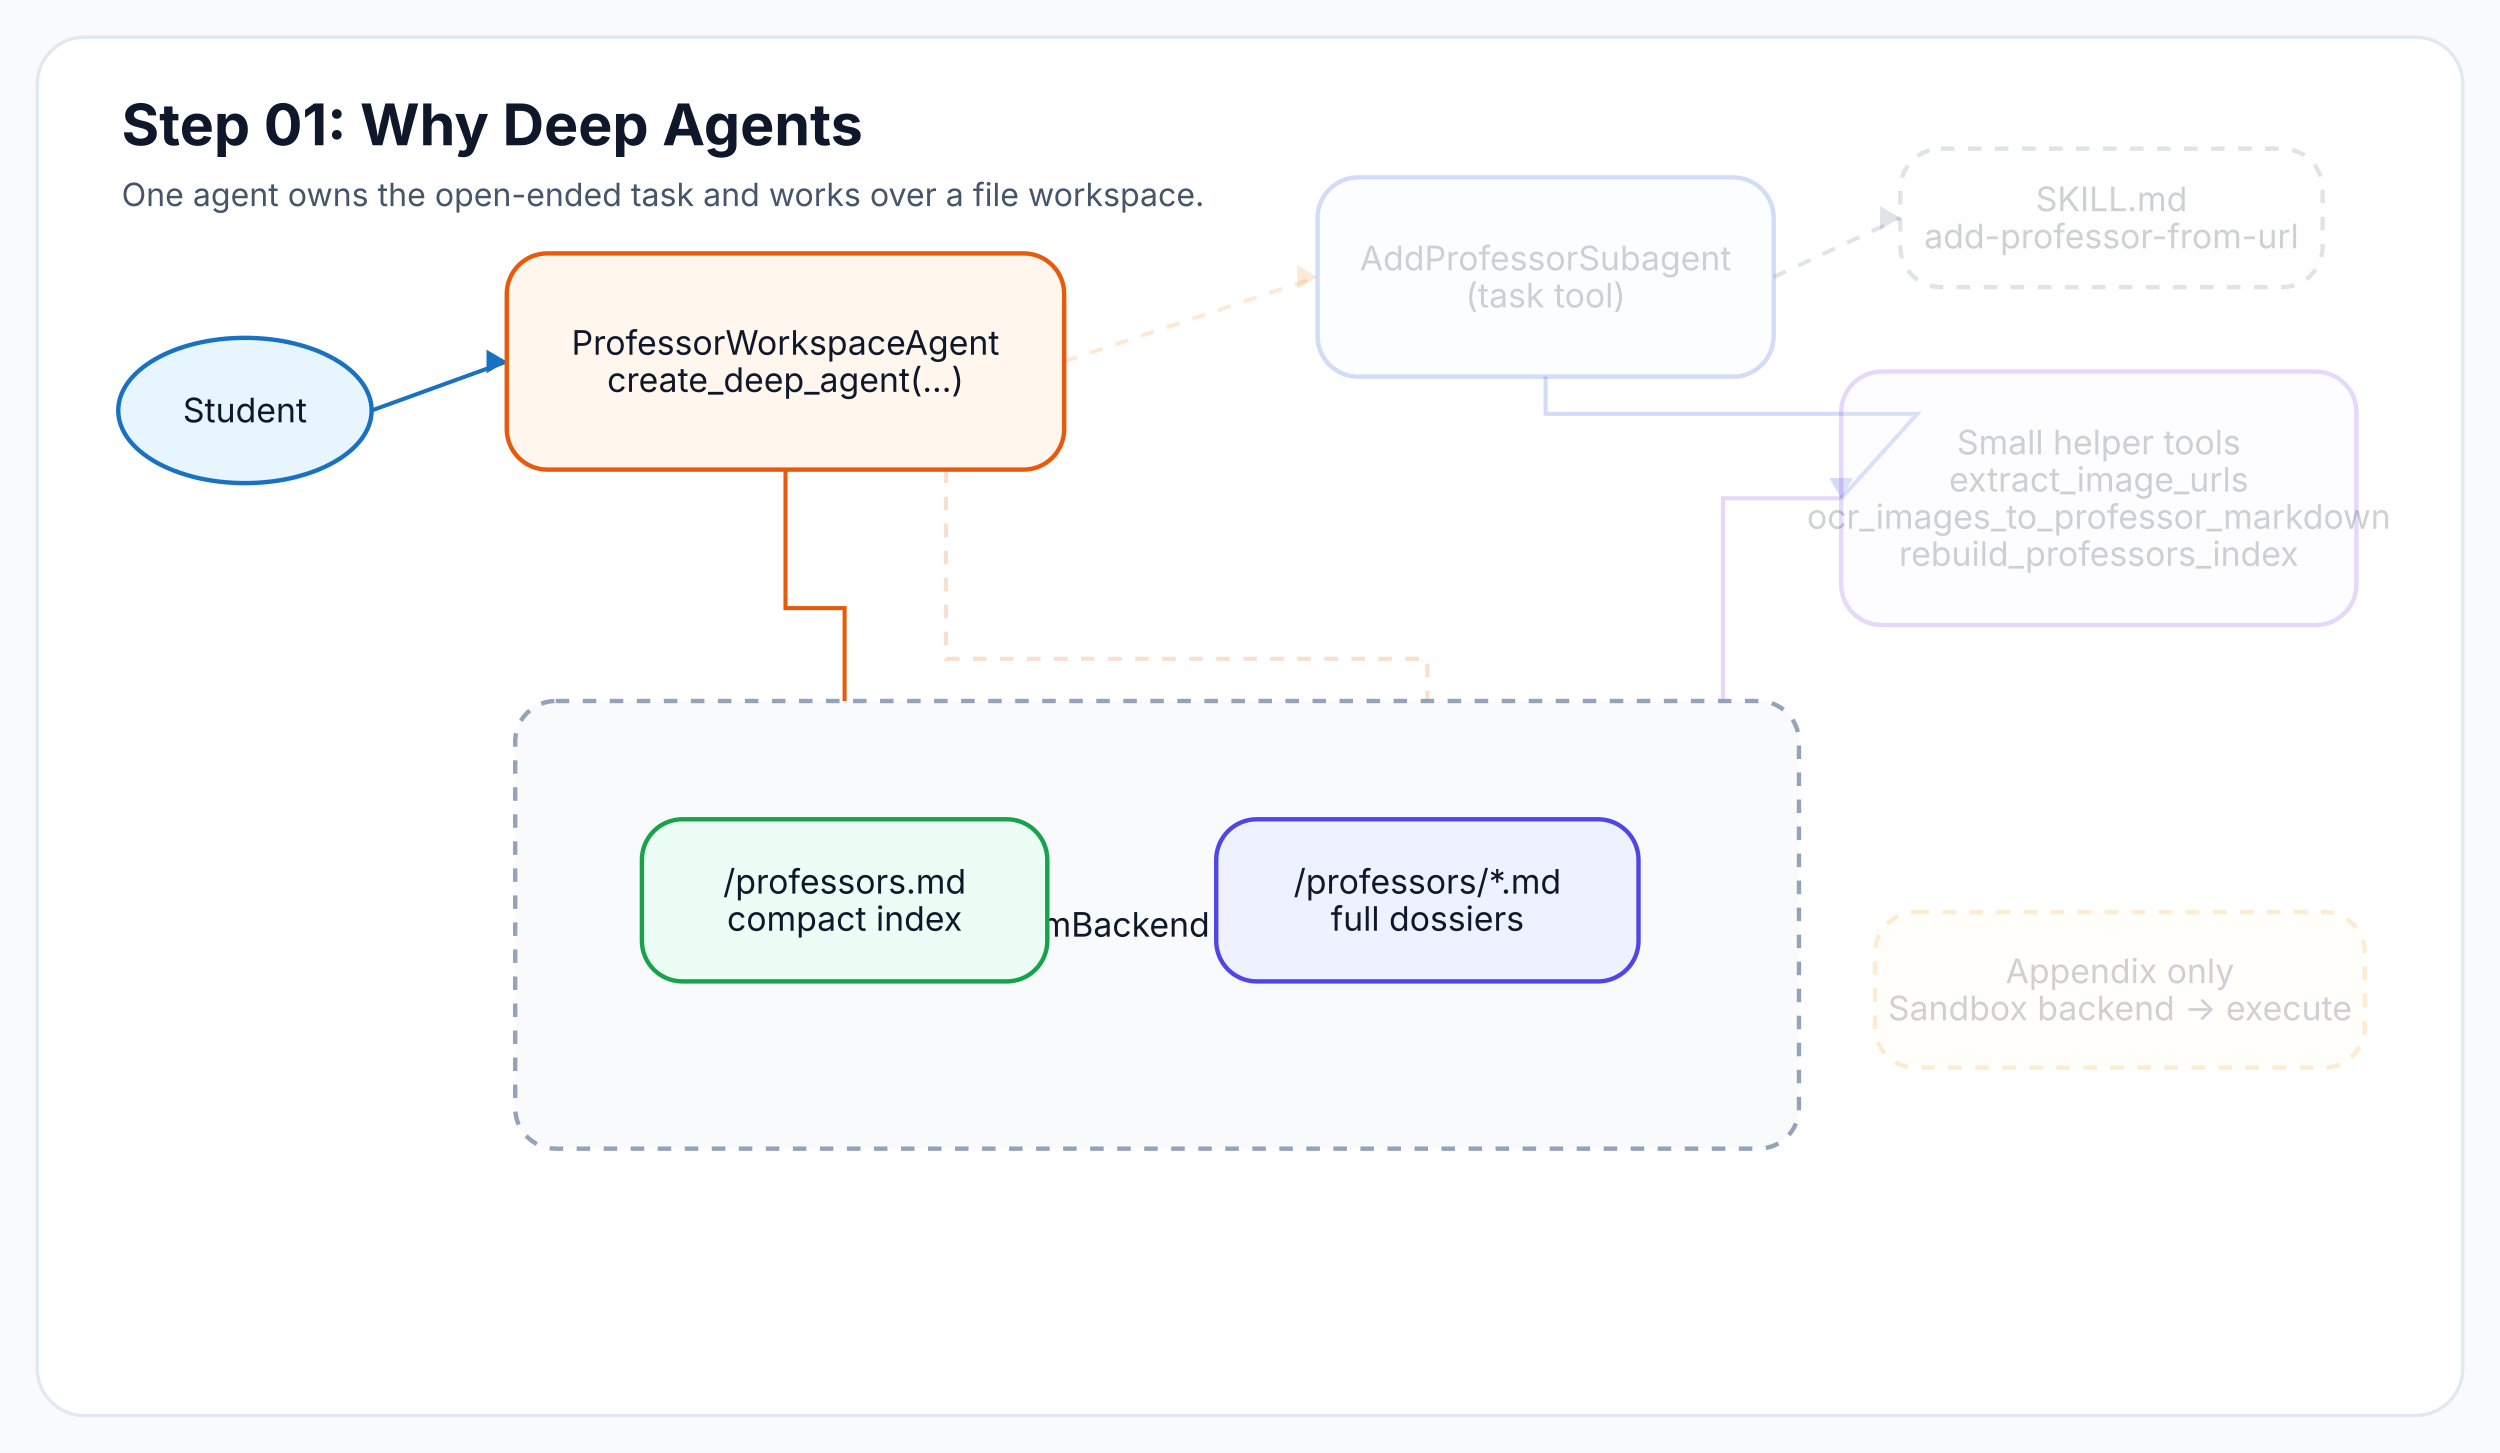
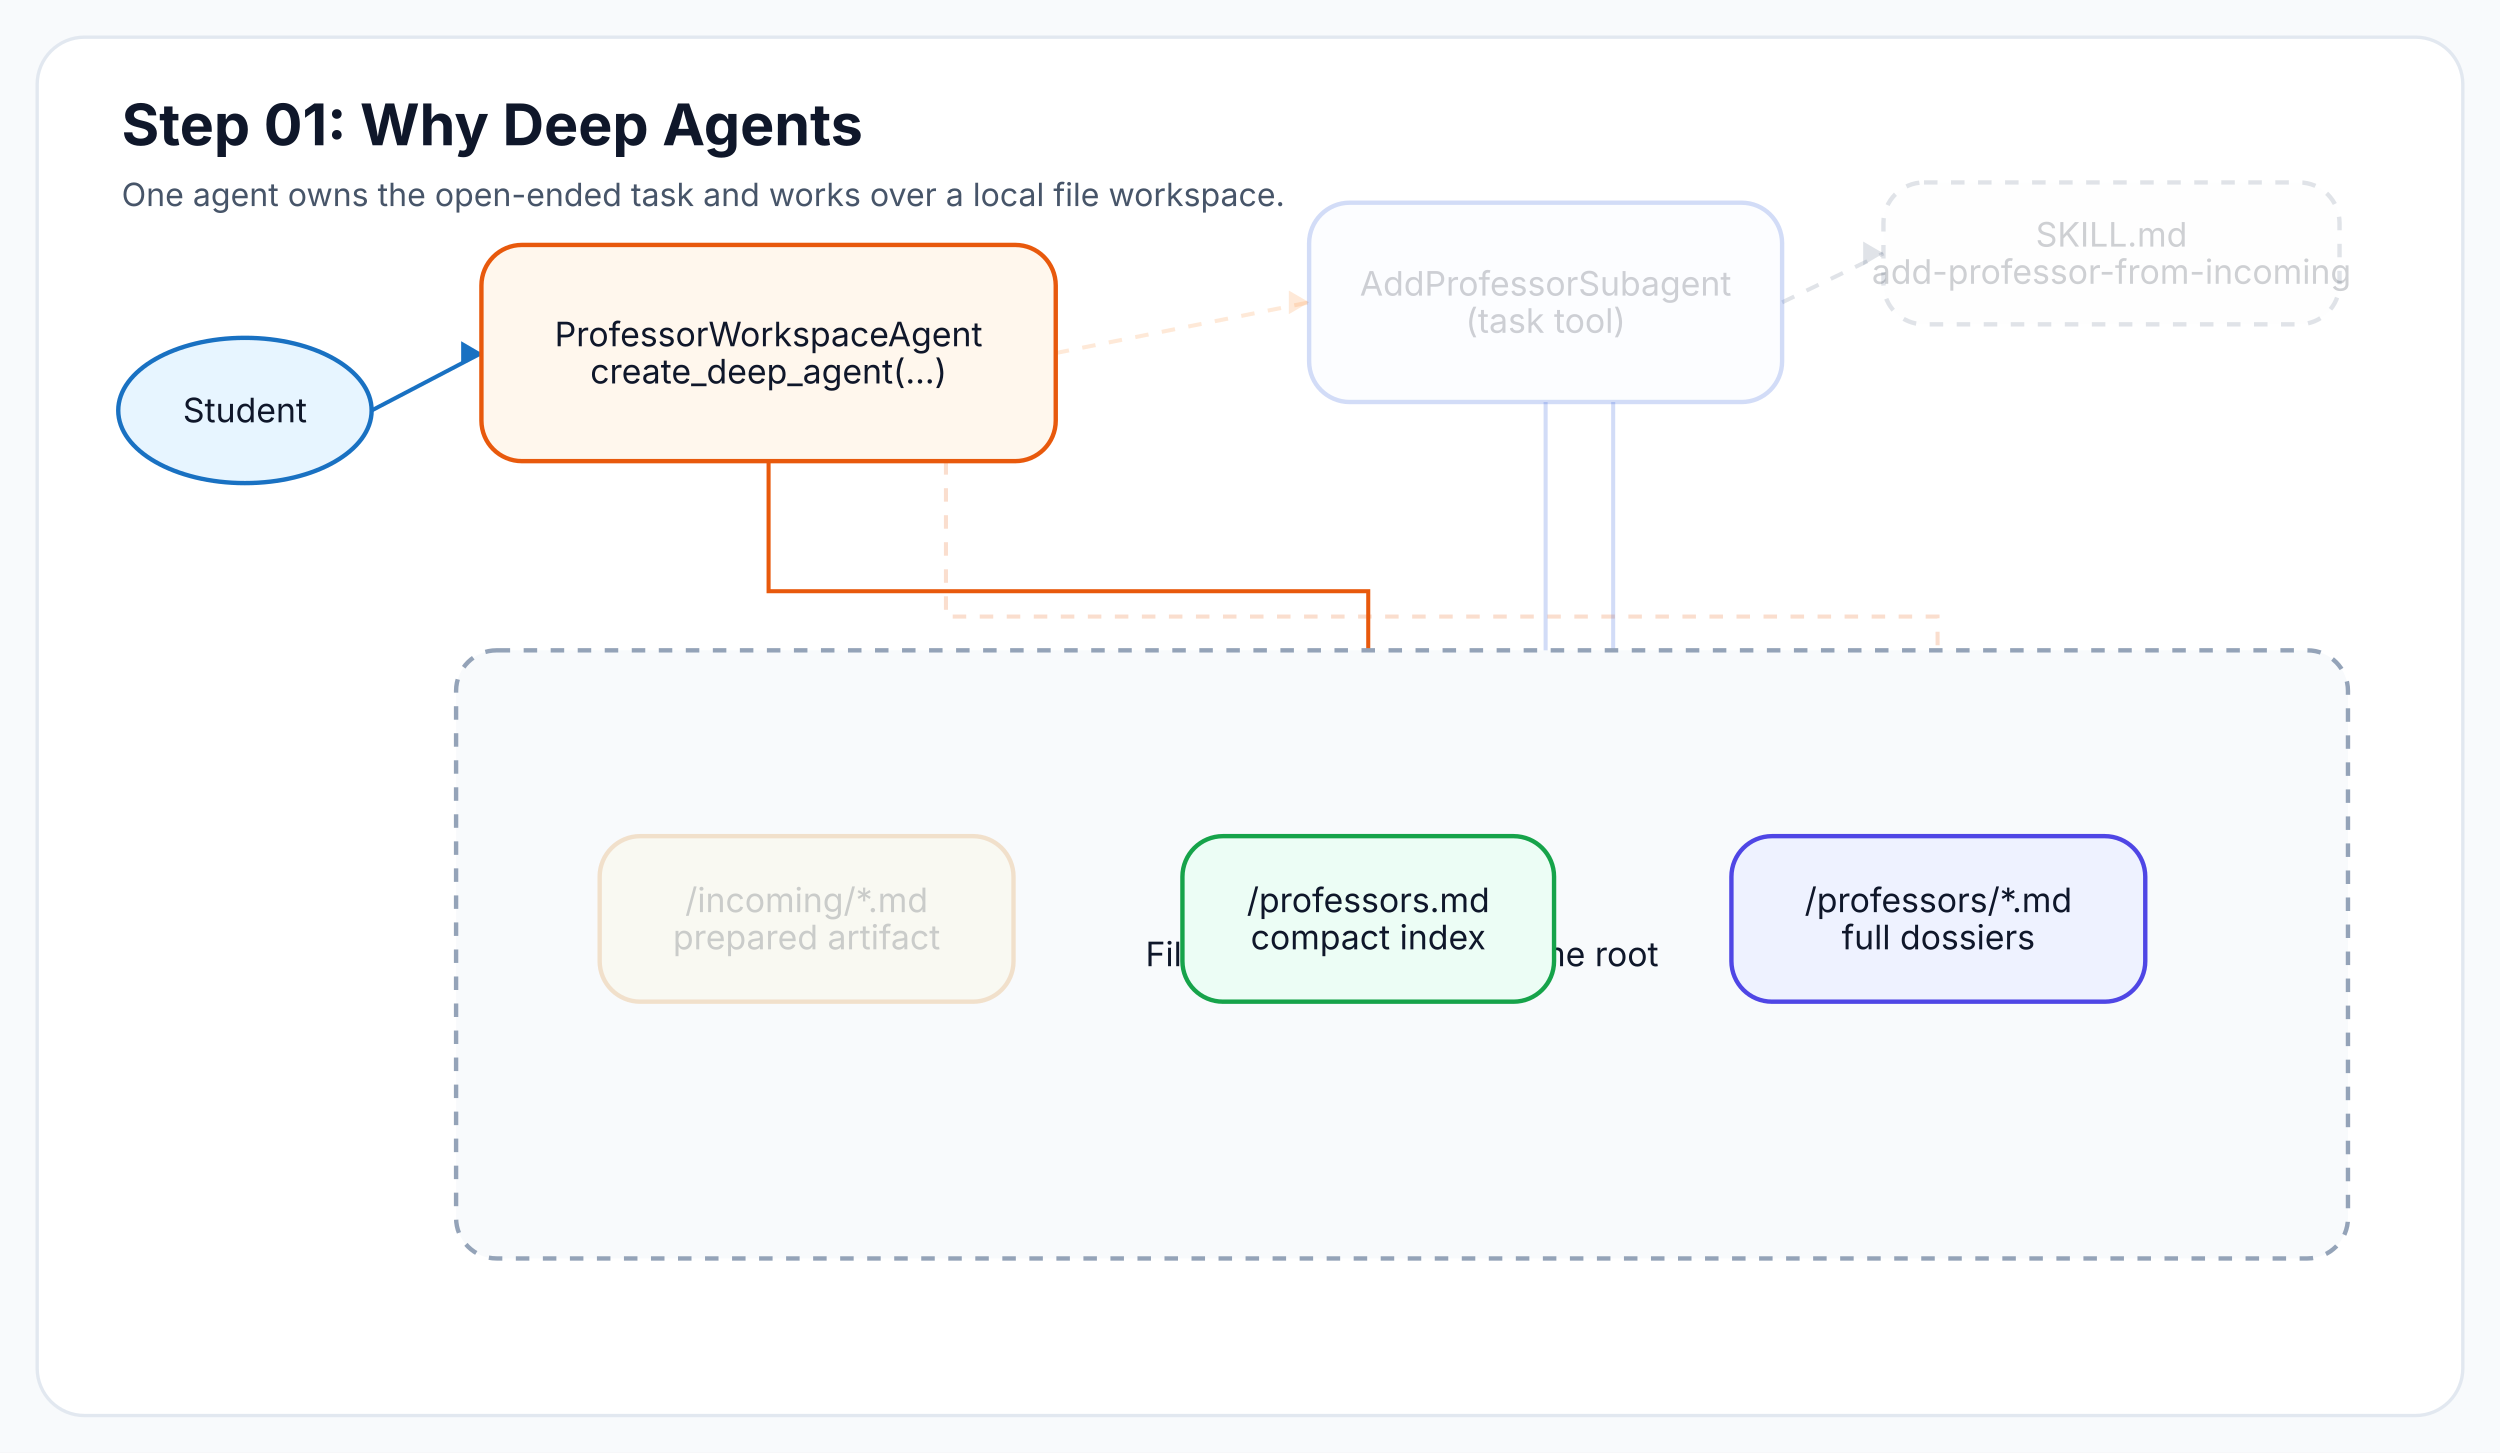
<svg xmlns="http://www.w3.org/2000/svg" width="1480" height="860" viewBox="0 0 1480 860">
  <rect x="0" y="0" width="100%" height="100%" fill="#f8fafc" />
  <rect x="22" y="22" width="1436" height="816" rx="28" fill="#ffffff" stroke="#e2e8f0" stroke-width="2" />
  <text x="72" y="86" font-family="Inter, Arial, sans-serif" font-size="34" font-weight="700" fill="#0f172a">Step 01: Why Deep Agents</text>
-   <text x="72" y="122" font-family="Inter, Arial, sans-serif" font-size="19" fill="#475569">One agent owns the open-ended task and works over a file workspace.</text>
-   <path d="M 220 243.0 L 300 214.0" fill="none" stroke="#1971c2" stroke-width="2.4" opacity="1.0" />
-   <polygon points="300,214.0 288,207.0 288,221.0" fill="#1971c2" opacity="1.0" />
-   <path d="M 465.0 278 L 465.0 360 L 500.0 360 L 500.0 485" fill="none" stroke="#e8590c" stroke-width="2.4" opacity="1.0" />
-   <polygon points="500.0,485 493.0,473 507.0,473" fill="#e8590c" opacity="1.0" />
-   <path d="M 560 278 L 560 390 L 845 390 L 845.0 485" fill="none" stroke="#e8590c" stroke-width="2.4" stroke-dasharray="8 8" opacity="0.2" />
-   <polygon points="845.0,485 838.0,473 852.0,473" fill="#e8590c" opacity="0.2" />
-   <path d="M 630 214.0 L 780 164.0" fill="none" stroke="#fb923c" stroke-width="2.4" stroke-dasharray="8 8" opacity="0.2" />
-   <polygon points="780,164.0 768,157.0 768,171.0" fill="#fb923c" opacity="0.2" />
-   <path d="M 1050 164.0 L 1125 129.0" fill="none" stroke="#64748b" stroke-width="2.4" stroke-dasharray="8 8" opacity="0.2" />
-   <polygon points="1125,129.0 1113,122.0 1113,136.0" fill="#64748b" opacity="0.2" />
-   <path d="M 915.0 223 L 915.0 245 L 1135 245 L 1090 295.0" fill="none" stroke="#1d4ed8" stroke-width="2.4" opacity="0.2" />
-   <polygon points="1090,295.0 1083,283.0 1097,283.0" fill="#1d4ed8" opacity="0.2" />
-   <path d="M 1090 295.0 L 1020 295 L 1020 533 L 970 533.0" fill="none" stroke="#7c3aed" stroke-width="2.4" opacity="0.2" />
-   <polygon points="970,533.0 982,526.0 982,540.0" fill="#7c3aed" opacity="0.2" />
-   <path d="M 720 533.0 L 620 533.0" fill="none" stroke="#16a34a" stroke-width="2.4" stroke-dasharray="8 8" opacity="0.2" />
-   <polygon points="620,533.0 632,526.0 632,540.0" fill="#16a34a" opacity="0.2" />
+   <text x="72" y="122" font-family="Inter, Arial, sans-serif" font-size="19" fill="#475569">One agent owns the open-ended task and works over a local file workspace.</text>
+   <path d="M 220 243.0 L 285 209.0" fill="none" stroke="#1971c2" stroke-width="2.4" opacity="1.0" />
+   <polygon points="285,209.0 273,202.0 273,216.0" fill="#1971c2" opacity="1.0" />
+   <path d="M 455.0 273 L 455.0 350 L 810.0 350 L 810.0 495" fill="none" stroke="#e8590c" stroke-width="2.4" opacity="1.0" />
+   <polygon points="810.0,495 803.0,483 817.0,483" fill="#e8590c" opacity="1.0" />
+   <path d="M 560 273 L 560 365 L 1147 365 L 1147.5 495" fill="none" stroke="#e8590c" stroke-width="2.4" stroke-dasharray="8 8" opacity="0.2" />
+   <polygon points="1147.5,495 1140.5,483 1154.5,483" fill="#e8590c" opacity="0.2" />
+   <path d="M 625 209.0 L 775 179.0" fill="none" stroke="#fb923c" stroke-width="2.4" stroke-dasharray="8 8" opacity="0.2" />
+   <polygon points="775,179.0 763,172.0 763,186.0" fill="#fb923c" opacity="0.2" />
+   <path d="M 1055 179.0 L 1115 150.0" fill="none" stroke="#64748b" stroke-width="2.4" stroke-dasharray="8 8" opacity="0.2" />
+   <polygon points="1115,150.0 1103,143.0 1103,157.0" fill="#64748b" opacity="0.2" />
+   <path d="M 915.0 238 L 915.0 430 L 477.5 430 L 477.5 495" fill="none" stroke="#1d4ed8" stroke-width="2.4" opacity="0.2" />
+   <polygon points="477.5,495 470.5,483 484.5,483" fill="#1d4ed8" opacity="0.2" />
+   <path d="M 955 238 L 955 430 L 1147 430 L 1147.5 495" fill="none" stroke="#1d4ed8" stroke-width="2.4" opacity="0.2" />
+   <polygon points="1147.5,495 1140.5,483 1154.5,483" fill="#1d4ed8" opacity="0.2" />
+   <path d="M 1025 544.0 L 920 544.0" fill="none" stroke="#16a34a" stroke-width="2.4" stroke-dasharray="8 8" opacity="0.2" />
+   <polygon points="920,544.0 932,537.0 932,551.0" fill="#16a34a" opacity="0.2" />
  <ellipse cx="145.0" cy="243.0" rx="75.0" ry="43.0" fill="#e7f5ff" stroke="#1971c2" stroke-width="2.6" opacity="1.0" />
  <text x="145.0" y="250.0" text-anchor="middle" font-family="Inter, Arial, sans-serif" font-size="20" fill="#0f172a" opacity="1.0">Student</text>
-   <rect x="300" y="150" width="330" height="128" rx="24" fill="#fff7ed" stroke="#e8590c" stroke-width="2.6" opacity="1.0" />
-   <text x="465.0" y="210.0" text-anchor="middle" font-family="Inter, Arial, sans-serif" font-size="20" fill="#0f172a" opacity="1.0">ProfessorWorkspaceAgent</text>
-   <text x="465.0" y="232.0" text-anchor="middle" font-family="Inter, Arial, sans-serif" font-size="20" fill="#0f172a" opacity="1.0">create_deep_agent(...)</text>
-   <rect x="780" y="105" width="270" height="118" rx="24" fill="#eff6ff" stroke="#1d4ed8" stroke-width="2.6" opacity="0.2" />
-   <text x="915.0" y="160.0" text-anchor="middle" font-family="Inter, Arial, sans-serif" font-size="20" fill="#0f172a" opacity="0.2">AddProfessorSubagent</text>
-   <text x="915.0" y="182.0" text-anchor="middle" font-family="Inter, Arial, sans-serif" font-size="20" fill="#0f172a" opacity="0.2">(task tool)</text>
-   <rect x="1125" y="88" width="250" height="82" rx="24" fill="#f8fafc" stroke="#64748b" stroke-width="2.6" stroke-dasharray="8 8" opacity="0.2" />
-   <text x="1250.0" y="125.0" text-anchor="middle" font-family="Inter, Arial, sans-serif" font-size="20" fill="#0f172a" opacity="0.2">SKILL.md</text>
-   <text x="1250.0" y="147.0" text-anchor="middle" font-family="Inter, Arial, sans-serif" font-size="20" fill="#0f172a" opacity="0.2">add-professor-from-url</text>
-   <rect x="1090" y="220" width="305" height="150" rx="24" fill="#f5f3ff" stroke="#7c3aed" stroke-width="2.6" opacity="0.2" />
-   <text x="1242.5" y="269.0" text-anchor="middle" font-family="Inter, Arial, sans-serif" font-size="20" fill="#0f172a" opacity="0.2">Small helper tools</text>
-   <text x="1242.5" y="291.0" text-anchor="middle" font-family="Inter, Arial, sans-serif" font-size="20" fill="#0f172a" opacity="0.2">extract_image_urls</text>
-   <text x="1242.5" y="313.0" text-anchor="middle" font-family="Inter, Arial, sans-serif" font-size="20" fill="#0f172a" opacity="0.2">ocr_images_to_professor_markdown</text>
-   <text x="1242.5" y="335.0" text-anchor="middle" font-family="Inter, Arial, sans-serif" font-size="20" fill="#0f172a" opacity="0.2">rebuild_professors_index</text>
-   <rect x="305" y="415" width="760" height="265" rx="24" fill="#f8fafc" stroke="#94a3b8" stroke-width="2.6" stroke-dasharray="8 8" opacity="1.0" />
-   <text x="685.0" y="554.5" text-anchor="middle" font-family="Inter, Arial, sans-serif" font-size="20" fill="#0f172a" opacity="1.0">FilesystemBackend runtime root</text>
-   <rect x="380" y="485" width="240" height="96" rx="24" fill="#ecfdf5" stroke="#16a34a" stroke-width="2.6" opacity="1.0" />
-   <text x="500.0" y="529.0" text-anchor="middle" font-family="Inter, Arial, sans-serif" font-size="20" fill="#0f172a" opacity="1.0">/professors.md</text>
-   <text x="500.0" y="551.0" text-anchor="middle" font-family="Inter, Arial, sans-serif" font-size="20" fill="#0f172a" opacity="1.0">compact index</text>
-   <rect x="720" y="485" width="250" height="96" rx="24" fill="#eef2ff" stroke="#4f46e5" stroke-width="2.6" opacity="1.0" />
-   <text x="845.0" y="529.0" text-anchor="middle" font-family="Inter, Arial, sans-serif" font-size="20" fill="#0f172a" opacity="1.0">/professors/*.md</text>
-   <text x="845.0" y="551.0" text-anchor="middle" font-family="Inter, Arial, sans-serif" font-size="20" fill="#0f172a" opacity="1.0">full dossiers</text>
-   <rect x="1110" y="540" width="290" height="92" rx="24" fill="#fffbeb" stroke="#f59e0b" stroke-width="2.6" stroke-dasharray="8 8" opacity="0.2" />
-   <text x="1255.0" y="582.0" text-anchor="middle" font-family="Inter, Arial, sans-serif" font-size="20" fill="#0f172a" opacity="0.2">Appendix only</text>
-   <text x="1255.0" y="604.0" text-anchor="middle" font-family="Inter, Arial, sans-serif" font-size="20" fill="#0f172a" opacity="0.2">Sandbox backend -&gt; execute</text>
+   <rect x="285" y="145" width="340" height="128" rx="24" fill="#fff7ed" stroke="#e8590c" stroke-width="2.6" opacity="1.0" />
+   <text x="455.0" y="205.0" text-anchor="middle" font-family="Inter, Arial, sans-serif" font-size="20" fill="#0f172a" opacity="1.0">ProfessorWorkspaceAgent</text>
+   <text x="455.0" y="227.0" text-anchor="middle" font-family="Inter, Arial, sans-serif" font-size="20" fill="#0f172a" opacity="1.0">create_deep_agent(...)</text>
+   <rect x="775" y="120" width="280" height="118" rx="24" fill="#eff6ff" stroke="#1d4ed8" stroke-width="2.6" opacity="0.2" />
+   <text x="915.0" y="175.0" text-anchor="middle" font-family="Inter, Arial, sans-serif" font-size="20" fill="#0f172a" opacity="0.2">AddProfessorSubagent</text>
+   <text x="915.0" y="197.0" text-anchor="middle" font-family="Inter, Arial, sans-serif" font-size="20" fill="#0f172a" opacity="0.2">(task tool)</text>
+   <rect x="1115" y="108" width="270" height="84" rx="24" fill="#f8fafc" stroke="#64748b" stroke-width="2.6" stroke-dasharray="8 8" opacity="0.2" />
+   <text x="1250.0" y="146.0" text-anchor="middle" font-family="Inter, Arial, sans-serif" font-size="20" fill="#0f172a" opacity="0.2">SKILL.md</text>
+   <text x="1250.0" y="168.0" text-anchor="middle" font-family="Inter, Arial, sans-serif" font-size="20" fill="#0f172a" opacity="0.2">add-professor-from-incoming</text>
+   <rect x="270" y="385" width="1120" height="360" rx="24" fill="#f8fafc" stroke="#94a3b8" stroke-width="2.6" stroke-dasharray="8 8" opacity="1.0" />
+   <text x="830.0" y="572.0" text-anchor="middle" font-family="Inter, Arial, sans-serif" font-size="20" fill="#0f172a" opacity="1.0">FilesystemBackend runtime root</text>
+   <rect x="355" y="495" width="245" height="98" rx="24" fill="#fef3c7" stroke="#d97706" stroke-width="2.6" opacity="0.2" />
+   <text x="477.5" y="540.0" text-anchor="middle" font-family="Inter, Arial, sans-serif" font-size="20" fill="#0f172a" opacity="0.2">/incoming/*.md</text>
+   <text x="477.5" y="562.0" text-anchor="middle" font-family="Inter, Arial, sans-serif" font-size="20" fill="#0f172a" opacity="0.2">prepared artifact</text>
+   <rect x="700" y="495" width="220" height="98" rx="24" fill="#ecfdf5" stroke="#16a34a" stroke-width="2.6" opacity="1.0" />
+   <text x="810.0" y="540.0" text-anchor="middle" font-family="Inter, Arial, sans-serif" font-size="20" fill="#0f172a" opacity="1.0">/professors.md</text>
+   <text x="810.0" y="562.0" text-anchor="middle" font-family="Inter, Arial, sans-serif" font-size="20" fill="#0f172a" opacity="1.0">compact index</text>
+   <rect x="1025" y="495" width="245" height="98" rx="24" fill="#eef2ff" stroke="#4f46e5" stroke-width="2.6" opacity="1.0" />
+   <text x="1147.5" y="540.0" text-anchor="middle" font-family="Inter, Arial, sans-serif" font-size="20" fill="#0f172a" opacity="1.0">/professors/*.md</text>
+   <text x="1147.5" y="562.0" text-anchor="middle" font-family="Inter, Arial, sans-serif" font-size="20" fill="#0f172a" opacity="1.0">full dossiers</text>
</svg>
